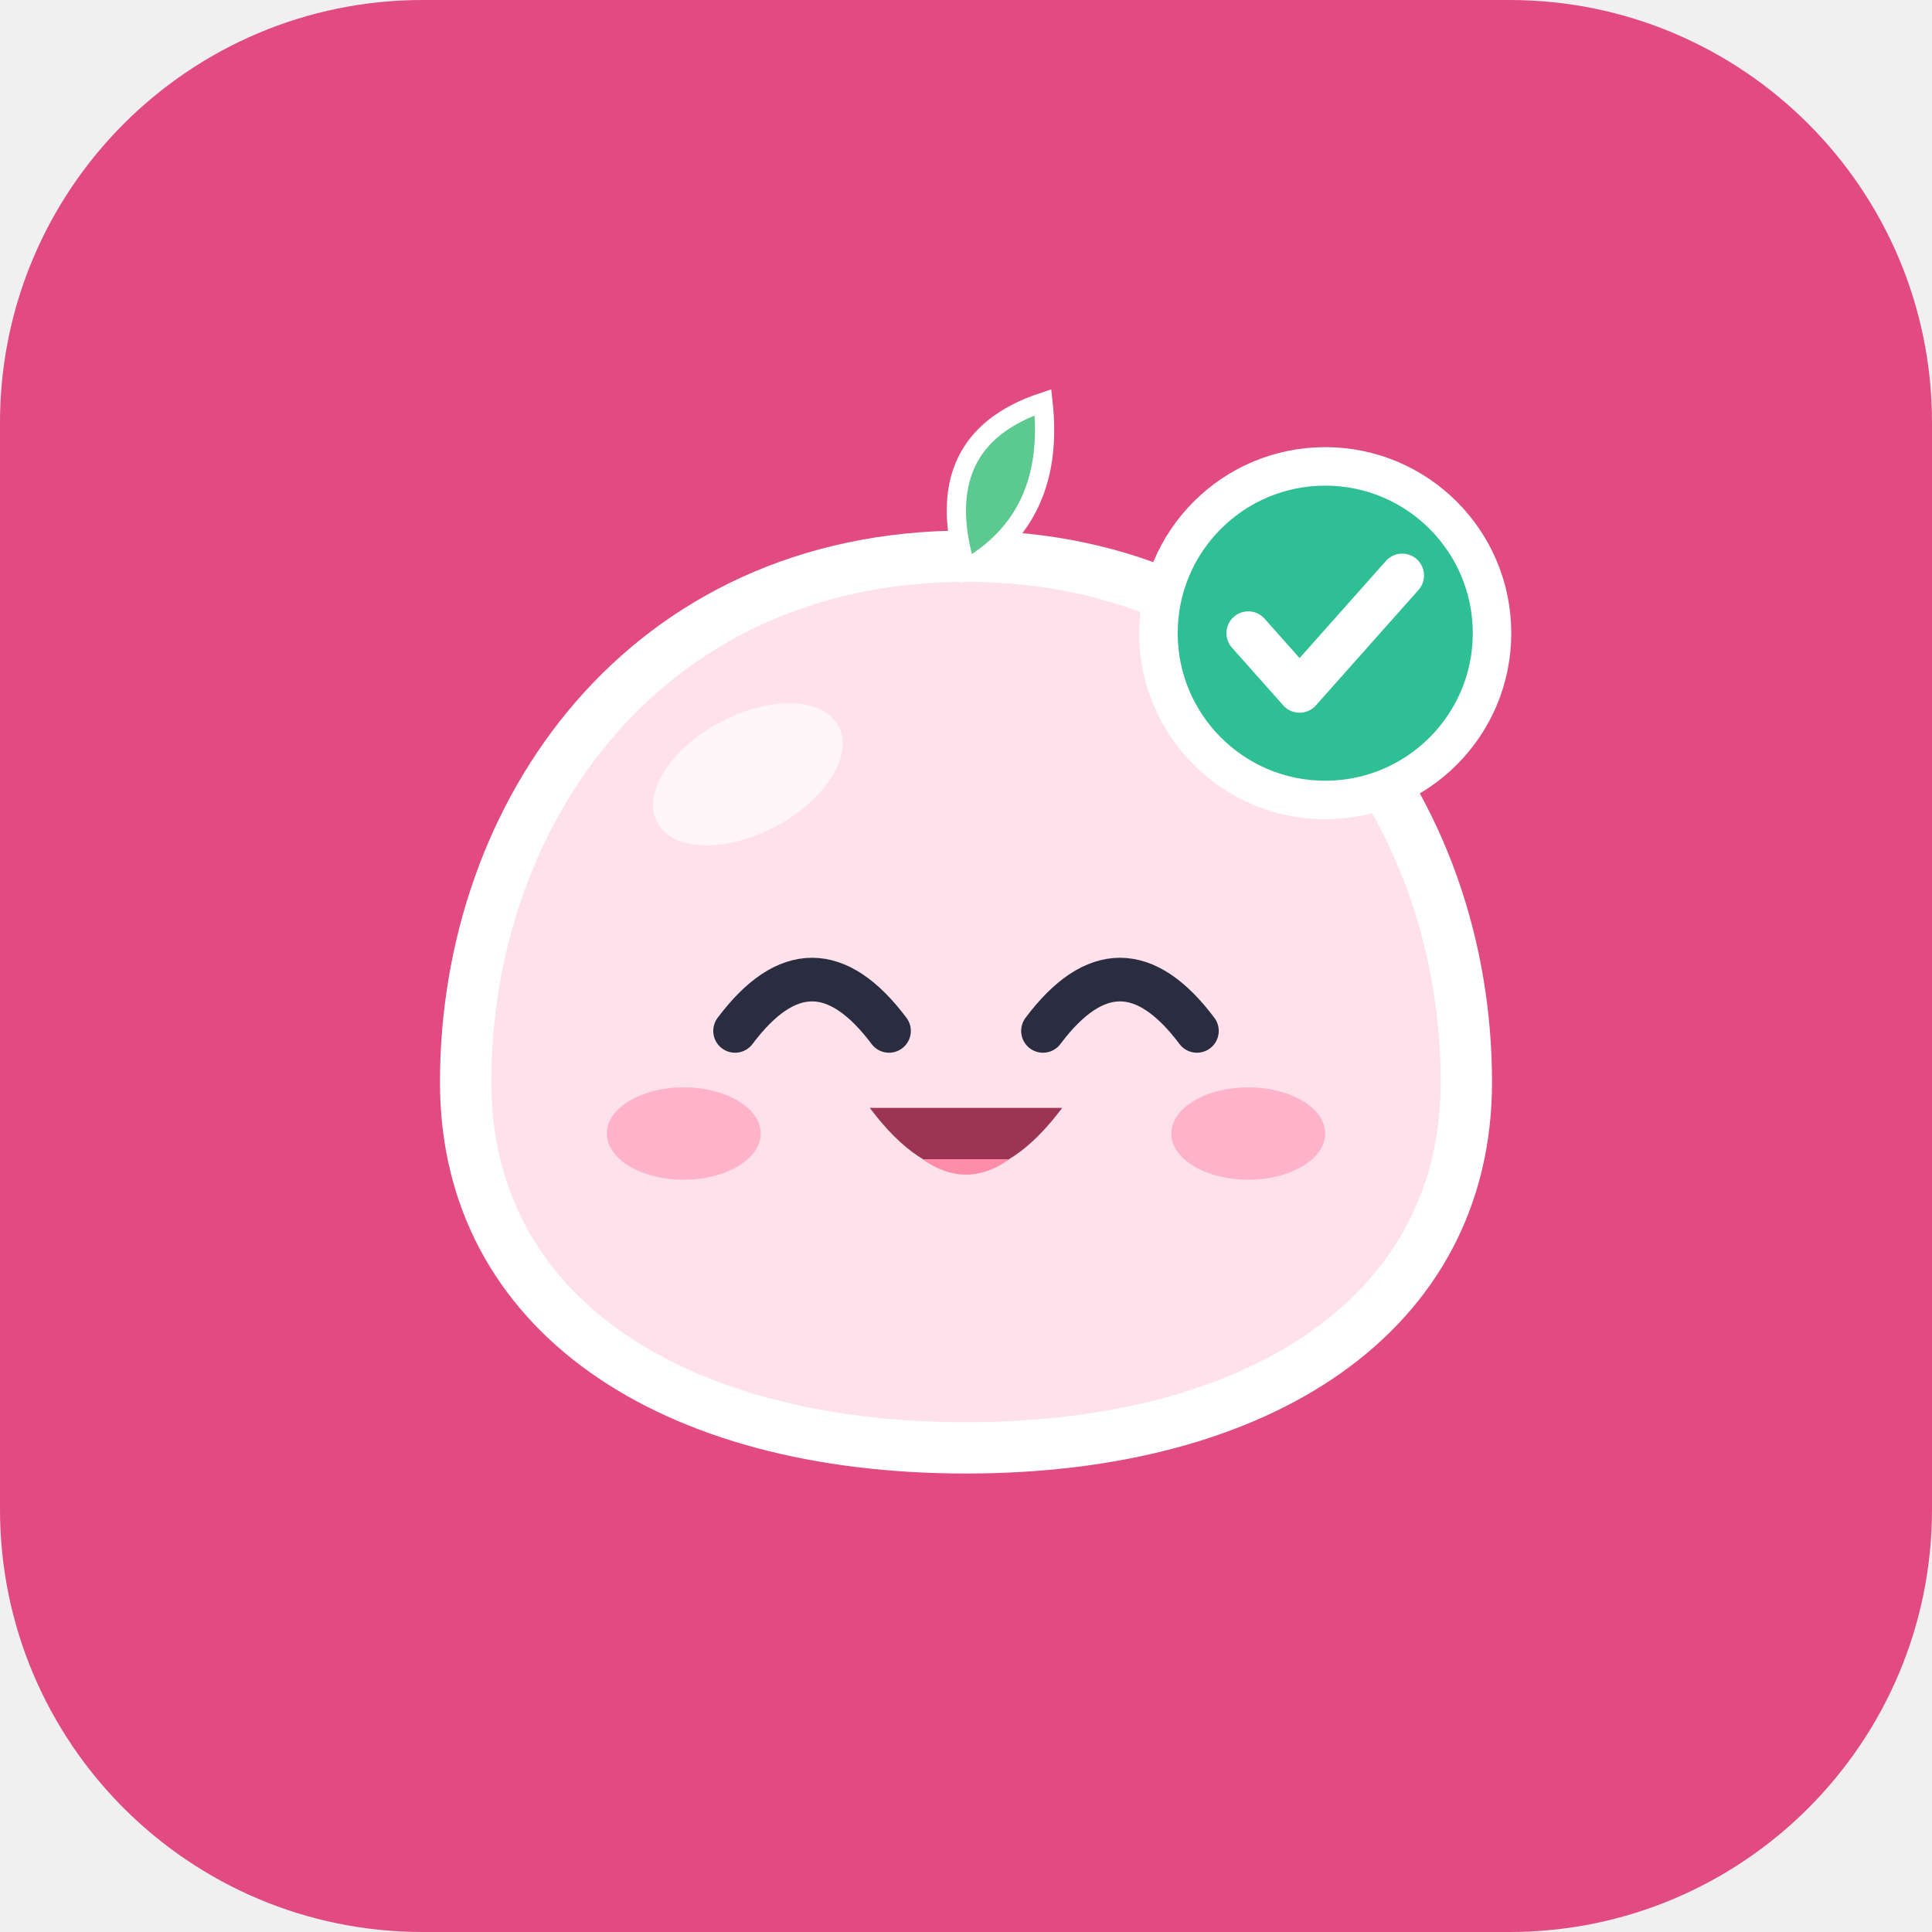
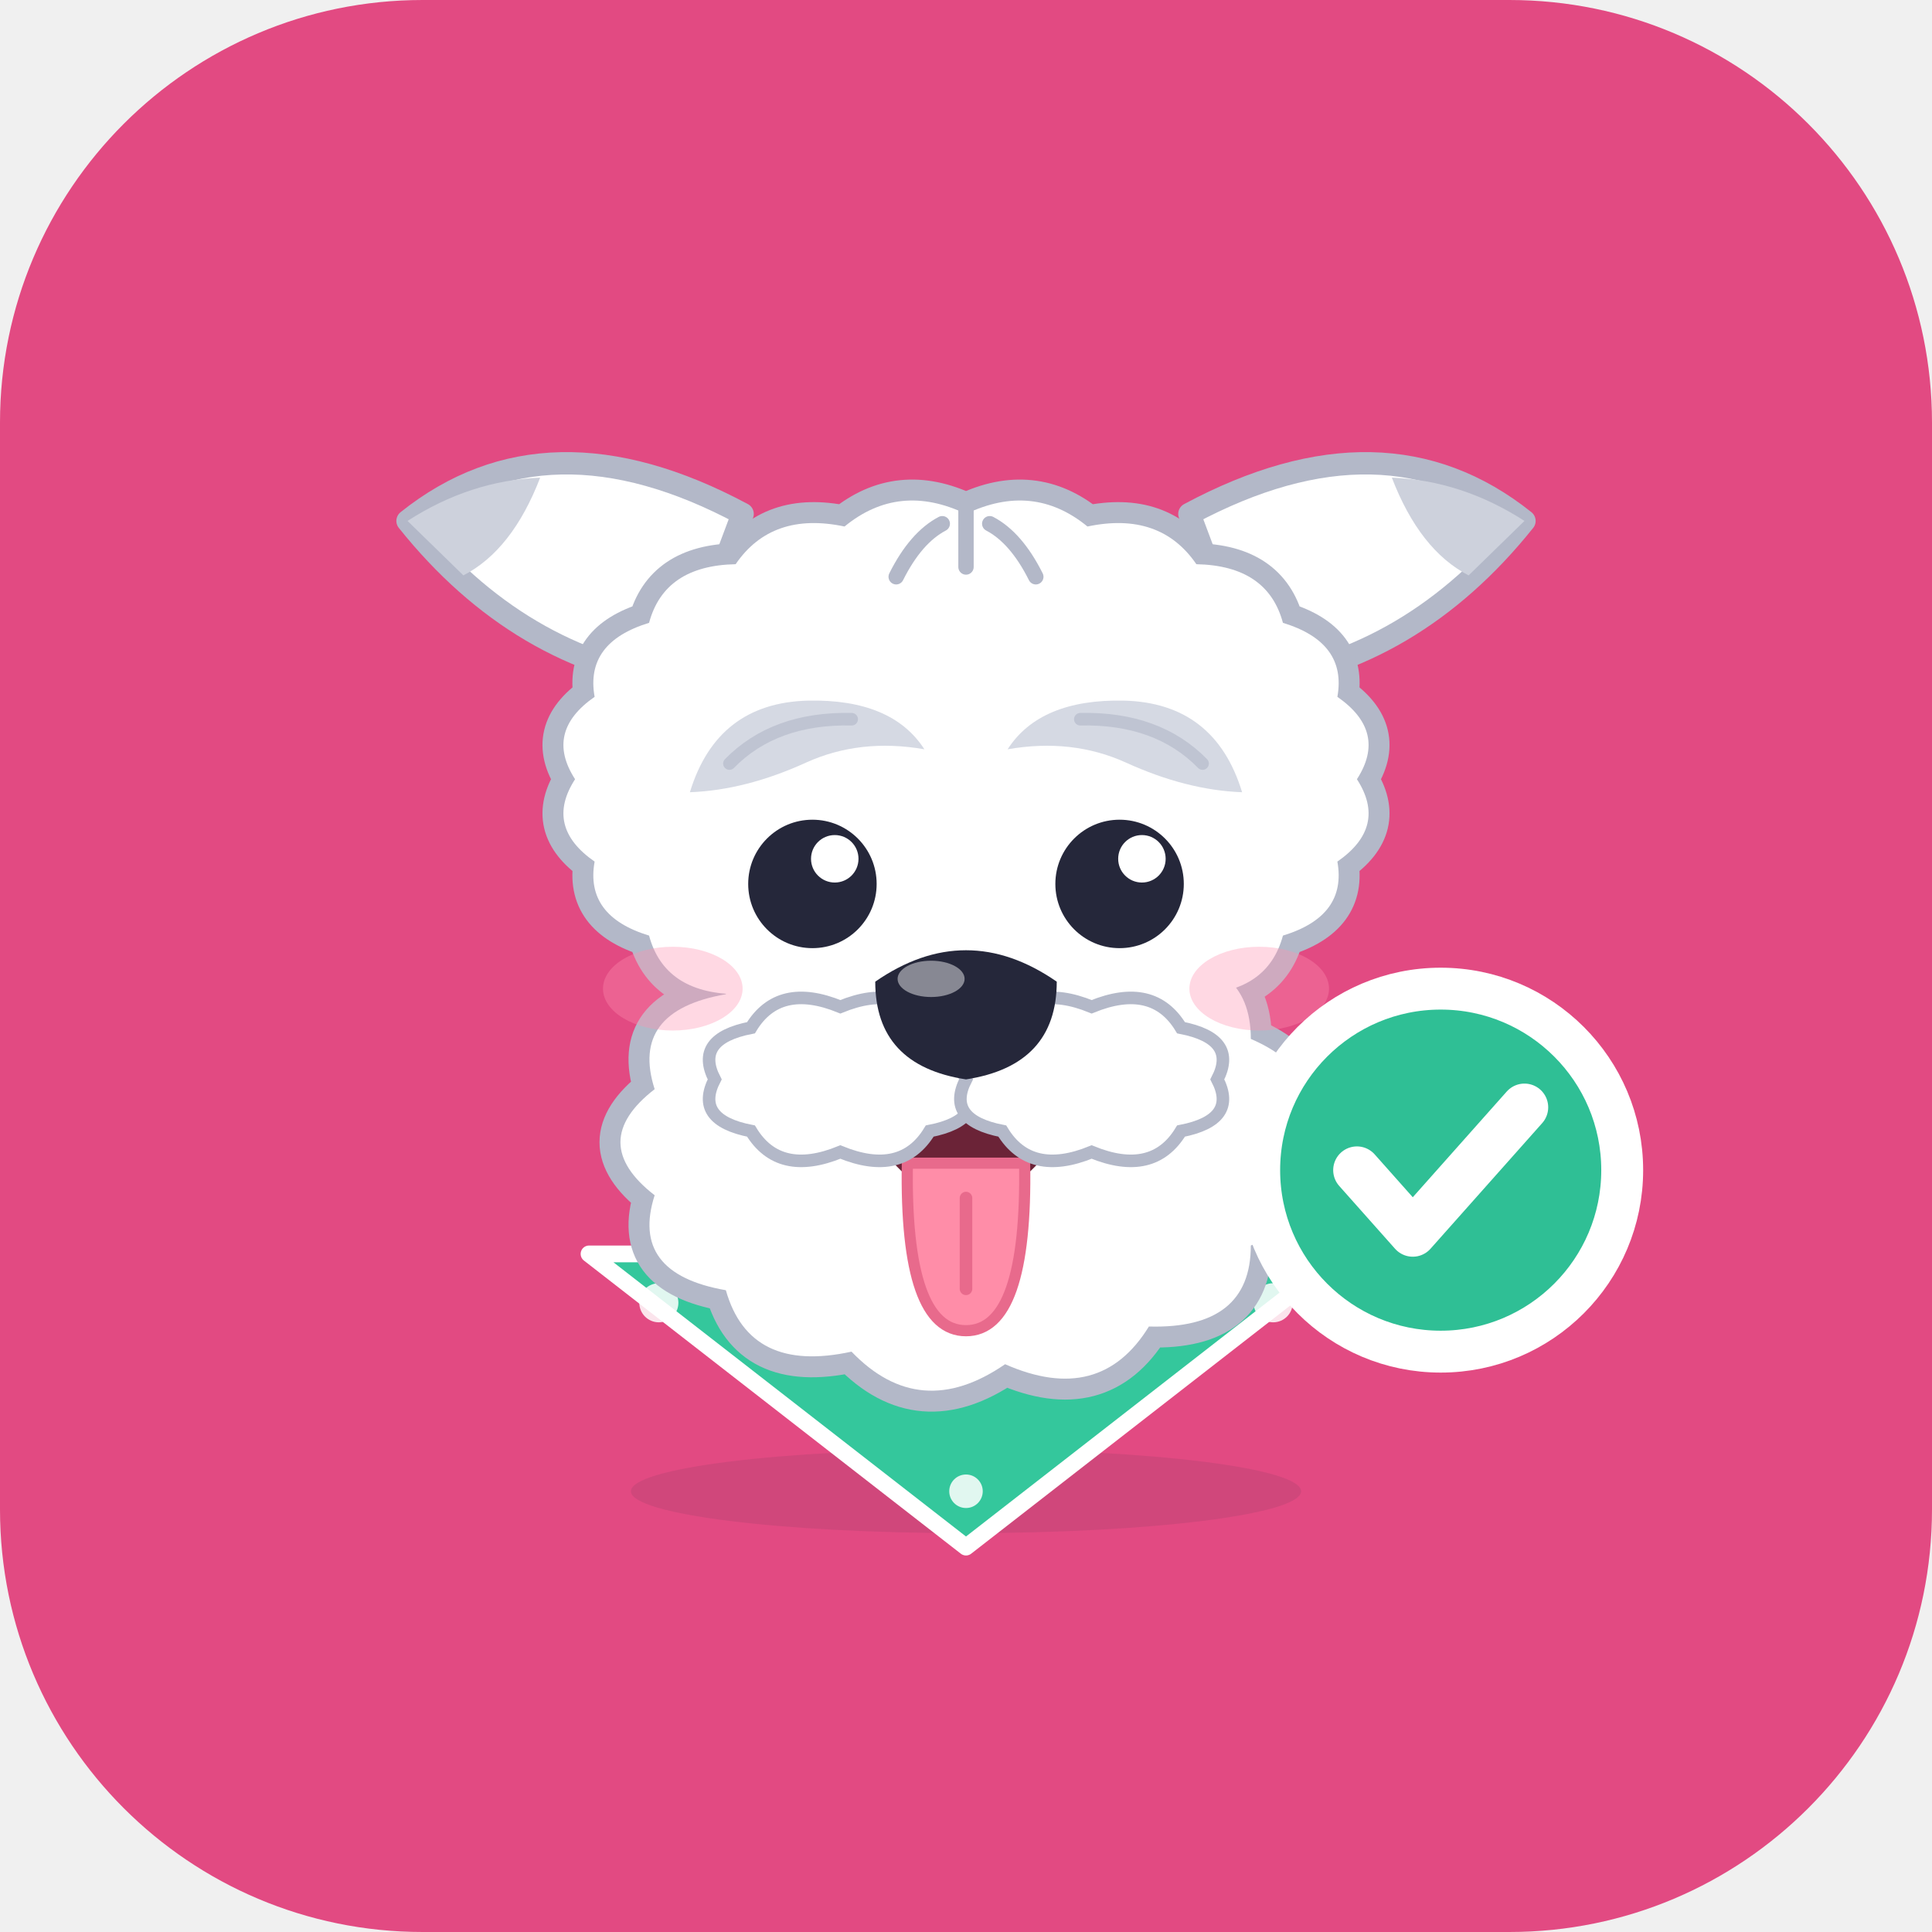
<svg xmlns="http://www.w3.org/2000/svg" viewBox="0 0 512 512">
  <rect width="512" height="512" rx="112" fill="#E24A82" />
-   <g transform="translate(86 76) scale(3.4)">
-     <path d="M50 21C75 21 89 41 89 62C89 80 73 90.5 50 90.5C27 90.5 11 80 11 62C11 41 25 21 50 21Z" fill="#FFE1EC" stroke="#fff" stroke-width="4" />
-     <path d="M50 22q-3-10 6-13q1 9-6 13z" fill="#5CC98F" stroke="#fff" stroke-width="1.5" />
-     <ellipse cx="33" cy="38" rx="8" ry="4.6" fill="#fff" opacity=".7" transform="rotate(-28 33 38)" />
-     <ellipse cx="28" cy="66" rx="6" ry="3.6" fill="#FF6F98" opacity=".4" />
-     <ellipse cx="72" cy="66" rx="6" ry="3.6" fill="#FF6F98" opacity=".4" />
-     <path d="M32 58q6-8 12 0M56 58q6-8 12 0" fill="none" stroke="#2A2C40" stroke-width="3.4" stroke-linecap="round" />
-     <path d="M42.5 64q7.5 10 15 0z" fill="#9B3553" />
-     <path d="M46.6 68q3.4 2.4 6.8 0" fill="#FF8DA8" />
-     <g transform="translate(78 27)">
-       <circle r="13" fill="#2FBF95" stroke="#fff" stroke-width="3" />
-       <path d="M-6 0l4 4.5 8-9" fill="none" stroke="#fff" stroke-width="3.4" stroke-linecap="round" stroke-linejoin="round" />
+   <g transform="translate(71 40) scale(3.7)">
+     <ellipse cx="50" cy="96" rx="24" ry="3" fill="#2A2C40" opacity=".10" />
+     <path d="M23 79L77 79L50 100Z" fill="#34C79C" stroke="#fff" stroke-width="1.2" stroke-linejoin="round" />
+     <circle cx="28" cy="82.5" r="1.4" fill="#fff" opacity=".85" />
+     <circle cx="72" cy="82.5" r="1.4" fill="#fff" opacity=".85" />
+     <circle cx="50" cy="96" r="1.2" fill="#fff" opacity=".85" />
+     <path d="M34 26Q20 18.5 10 26.5Q18 36.5 29.5 38Z" fill="#FFFFFF" stroke="#B3B8C8" stroke-width="1.6" stroke-linejoin="round" />
+     <path d="M10 26.5Q14.5 23.6 19.5 23.4Q17.5 28.6 14 30.4Z" fill="#CDD1DC" />
+     <g transform="translate(100 0) scale(-1 1)">
+       <path d="M34 26Q20 18.5 10 26.5Q18 36.5 29.5 38Z" fill="#FFFFFF" stroke="#B3B8C8" stroke-width="1.6" stroke-linejoin="round" />
+       <path d="M10 26.5Q14.5 23.6 19.5 23.4Q17.5 28.6 14 30.4Z" fill="#CDD1DC" />
+     </g>
+     <g fill="#B3B8C8" stroke="#B3B8C8" stroke-width="3" stroke-linejoin="round">
+       <path d="M78.0 45.0Q80.2 48.4 76.6 50.9Q77.3 54.8 72.7 56.2Q71.6 60.3 66.5 60.4Q63.9 64.2 58.7 63.1Q54.8 66.3 50.0 64.0Q45.2 66.3 41.3 63.1Q36.1 64.2 33.5 60.4Q28.4 60.3 27.3 56.2Q22.7 54.8 23.4 50.9Q19.8 48.4 22.0 45.0Q19.8 41.6 23.4 39.1Q22.7 35.2 27.3 33.8Q28.4 29.7 33.5 29.6Q36.1 25.8 41.3 26.9Q45.2 23.7 50.0 26.0Q54.8 23.7 58.7 26.9Q63.9 25.8 66.5 29.6Q71.6 29.7 72.7 33.8Q77.3 35.2 76.6 39.1Q80.2 41.6 78.0 45.0Z" />
+       <path d="M73.0 71.0Q76.4 75.8 70.4 78.4Q70.4 84.4 63.1 84.2Q59.6 89.9 52.8 86.9Q46.7 91.1 41.8 86.0Q34.5 87.6 32.8 81.6Q25.9 80.4 27.7 74.8Q22.8 71.0 27.7 67.2Q25.9 61.6 32.8 60.4Q34.5 54.4 41.8 56.0Q46.7 50.9 52.8 55.1Q59.6 52.1 63.1 57.8Q70.4 57.6 70.4 63.6Q76.4 66.2 73.0 71.0Z" />
+     </g>
+     <g fill="#FFFFFF">
+       <path d="M78.0 45.0Q80.2 48.4 76.6 50.9Q77.3 54.8 72.7 56.2Q71.6 60.3 66.5 60.4Q63.9 64.2 58.7 63.1Q54.8 66.3 50.0 64.0Q45.2 66.3 41.3 63.1Q36.1 64.2 33.5 60.4Q28.4 60.3 27.3 56.2Q22.7 54.8 23.4 50.9Q19.8 48.4 22.0 45.0Q19.8 41.6 23.4 39.1Q22.7 35.2 27.3 33.8Q28.4 29.7 33.5 29.6Q36.1 25.8 41.3 26.9Q45.2 23.7 50.0 26.0Q54.8 23.7 58.7 26.9Q63.9 25.8 66.5 29.6Q71.6 29.7 72.7 33.8Q77.3 35.2 76.6 39.1Q80.2 41.6 78.0 45.0Z" />
+       <path d="M73.0 71.0Q76.4 75.8 70.4 78.4Q70.4 84.4 63.1 84.2Q59.6 89.9 52.8 86.9Q46.7 91.1 41.8 86.0Q34.5 87.6 32.8 81.6Q25.9 80.4 27.7 74.8Q22.8 71.0 27.7 67.2Q25.9 61.6 32.8 60.4Q34.5 54.4 41.8 56.0Q46.7 50.9 52.8 55.1Q59.6 52.1 63.1 57.8Q70.4 57.6 70.4 63.6Q76.4 66.2 73.0 71.0Z" />
+     </g>
+     <path d="M45 30.5q1.4-2.8 3.3-3.8M50 29.8v-4.2M55 30.5q-1.4-2.8-3.3-3.8" fill="none" stroke="#B3B8C8" stroke-width="1.1" stroke-linecap="round" />
+     <ellipse cx="29" cy="60" rx="5" ry="3" fill="#FF8FB0" opacity=".35" />
+     <ellipse cx="71" cy="60" rx="5" ry="3" fill="#FF8FB0" opacity=".35" />
+     <circle cx="39" cy="52.5" r="4.6" fill="#25273A" />
+     <circle cx="40.6" cy="50.7" r="1.7" fill="#fff" />
+     <circle cx="61" cy="52.5" r="4.6" fill="#25273A" />
+     <circle cx="62.6" cy="50.7" r="1.7" fill="#fff" />
+     <g transform="translate(38.5 43) rotate(-5)">
+       <path d="M-8.5 2.2Q-6 -4 0.5 -3.6Q6.5 -3.2 8.5 0.6Q4 -0.6 0 0.8Q-4.5 2.4 -8.5 2.2Z" fill="#D5D9E3" />
+       <path d="M-5.5 0.4Q-2 -2.6 3.5 -2" fill="none" stroke="#BFC4D2" stroke-width=".9" stroke-linecap="round" />
+     </g>
+     <g transform="translate(61.5 43) rotate(5) scale(-1 1)">
+       <path d="M-8.5 2.2Q-6 -4 0.5 -3.6Q6.5 -3.2 8.5 0.6Q4 -0.6 0 0.8Q-4.5 2.4 -8.5 2.2Z" fill="#D5D9E3" />
+       <path d="M-5.5 0.4Q-2 -2.6 3.5 -2" fill="none" stroke="#BFC4D2" stroke-width=".9" stroke-linecap="round" />
+     </g>
+     <path d="M42.5 69.5Q50 81 57.5 69.5Z" fill="#6B2337" />
+     <path d="M45.8 72.5Q45.6 84.5 50 84.5Q54.4 84.5 54.2 72.5Z" fill="#FF8DA8" stroke="#E86A8C" stroke-width=".8" />
+     <path d="M50 75v6.5" stroke="#E86A8C" stroke-width=".9" stroke-linecap="round" />
+     <g fill="#FFFFFF" stroke="#B3B8C8" stroke-width=".9">
+       <path d="M50.0 66.5Q51.5 69.4 47.4 70.2Q45.4 73.5 41.0 71.7Q36.6 73.5 34.6 70.2Q30.5 69.4 32.0 66.5Q30.5 63.6 34.6 62.8Q36.6 59.5 41.0 61.3Q45.4 59.5 47.4 62.8Q51.5 63.6 50.0 66.5Z" />
+       <path d="M68.0 66.5Q69.5 69.4 65.4 70.2Q63.4 73.5 59.0 71.7Q54.6 73.5 52.6 70.2Q48.5 69.4 50.0 66.5Q48.5 63.6 52.6 62.8Q54.6 59.5 59.0 61.3Q63.4 59.5 65.4 62.8Q69.5 63.6 68.0 66.5Z" />
+     </g>
+     <path d="M43.5 59.5Q50 55 56.5 59.5Q56.5 65.5 50 66.5Q43.5 65.5 43.5 59.5Z" fill="#25273A" />
+     <ellipse cx="47.5" cy="59.3" rx="2.4" ry="1.3" fill="#fff" opacity=".45" />
+     <g transform="translate(6 46)">
+       <g transform="translate(78 27)">
+         <circle r="13" fill="#2FBF95" stroke="#fff" stroke-width="3" />
+         <path d="M-6 0l4 4.5 8-9" fill="none" stroke="#fff" stroke-width="3.4" stroke-linecap="round" stroke-linejoin="round" />
+       </g>
    </g>
  </g>
</svg>
